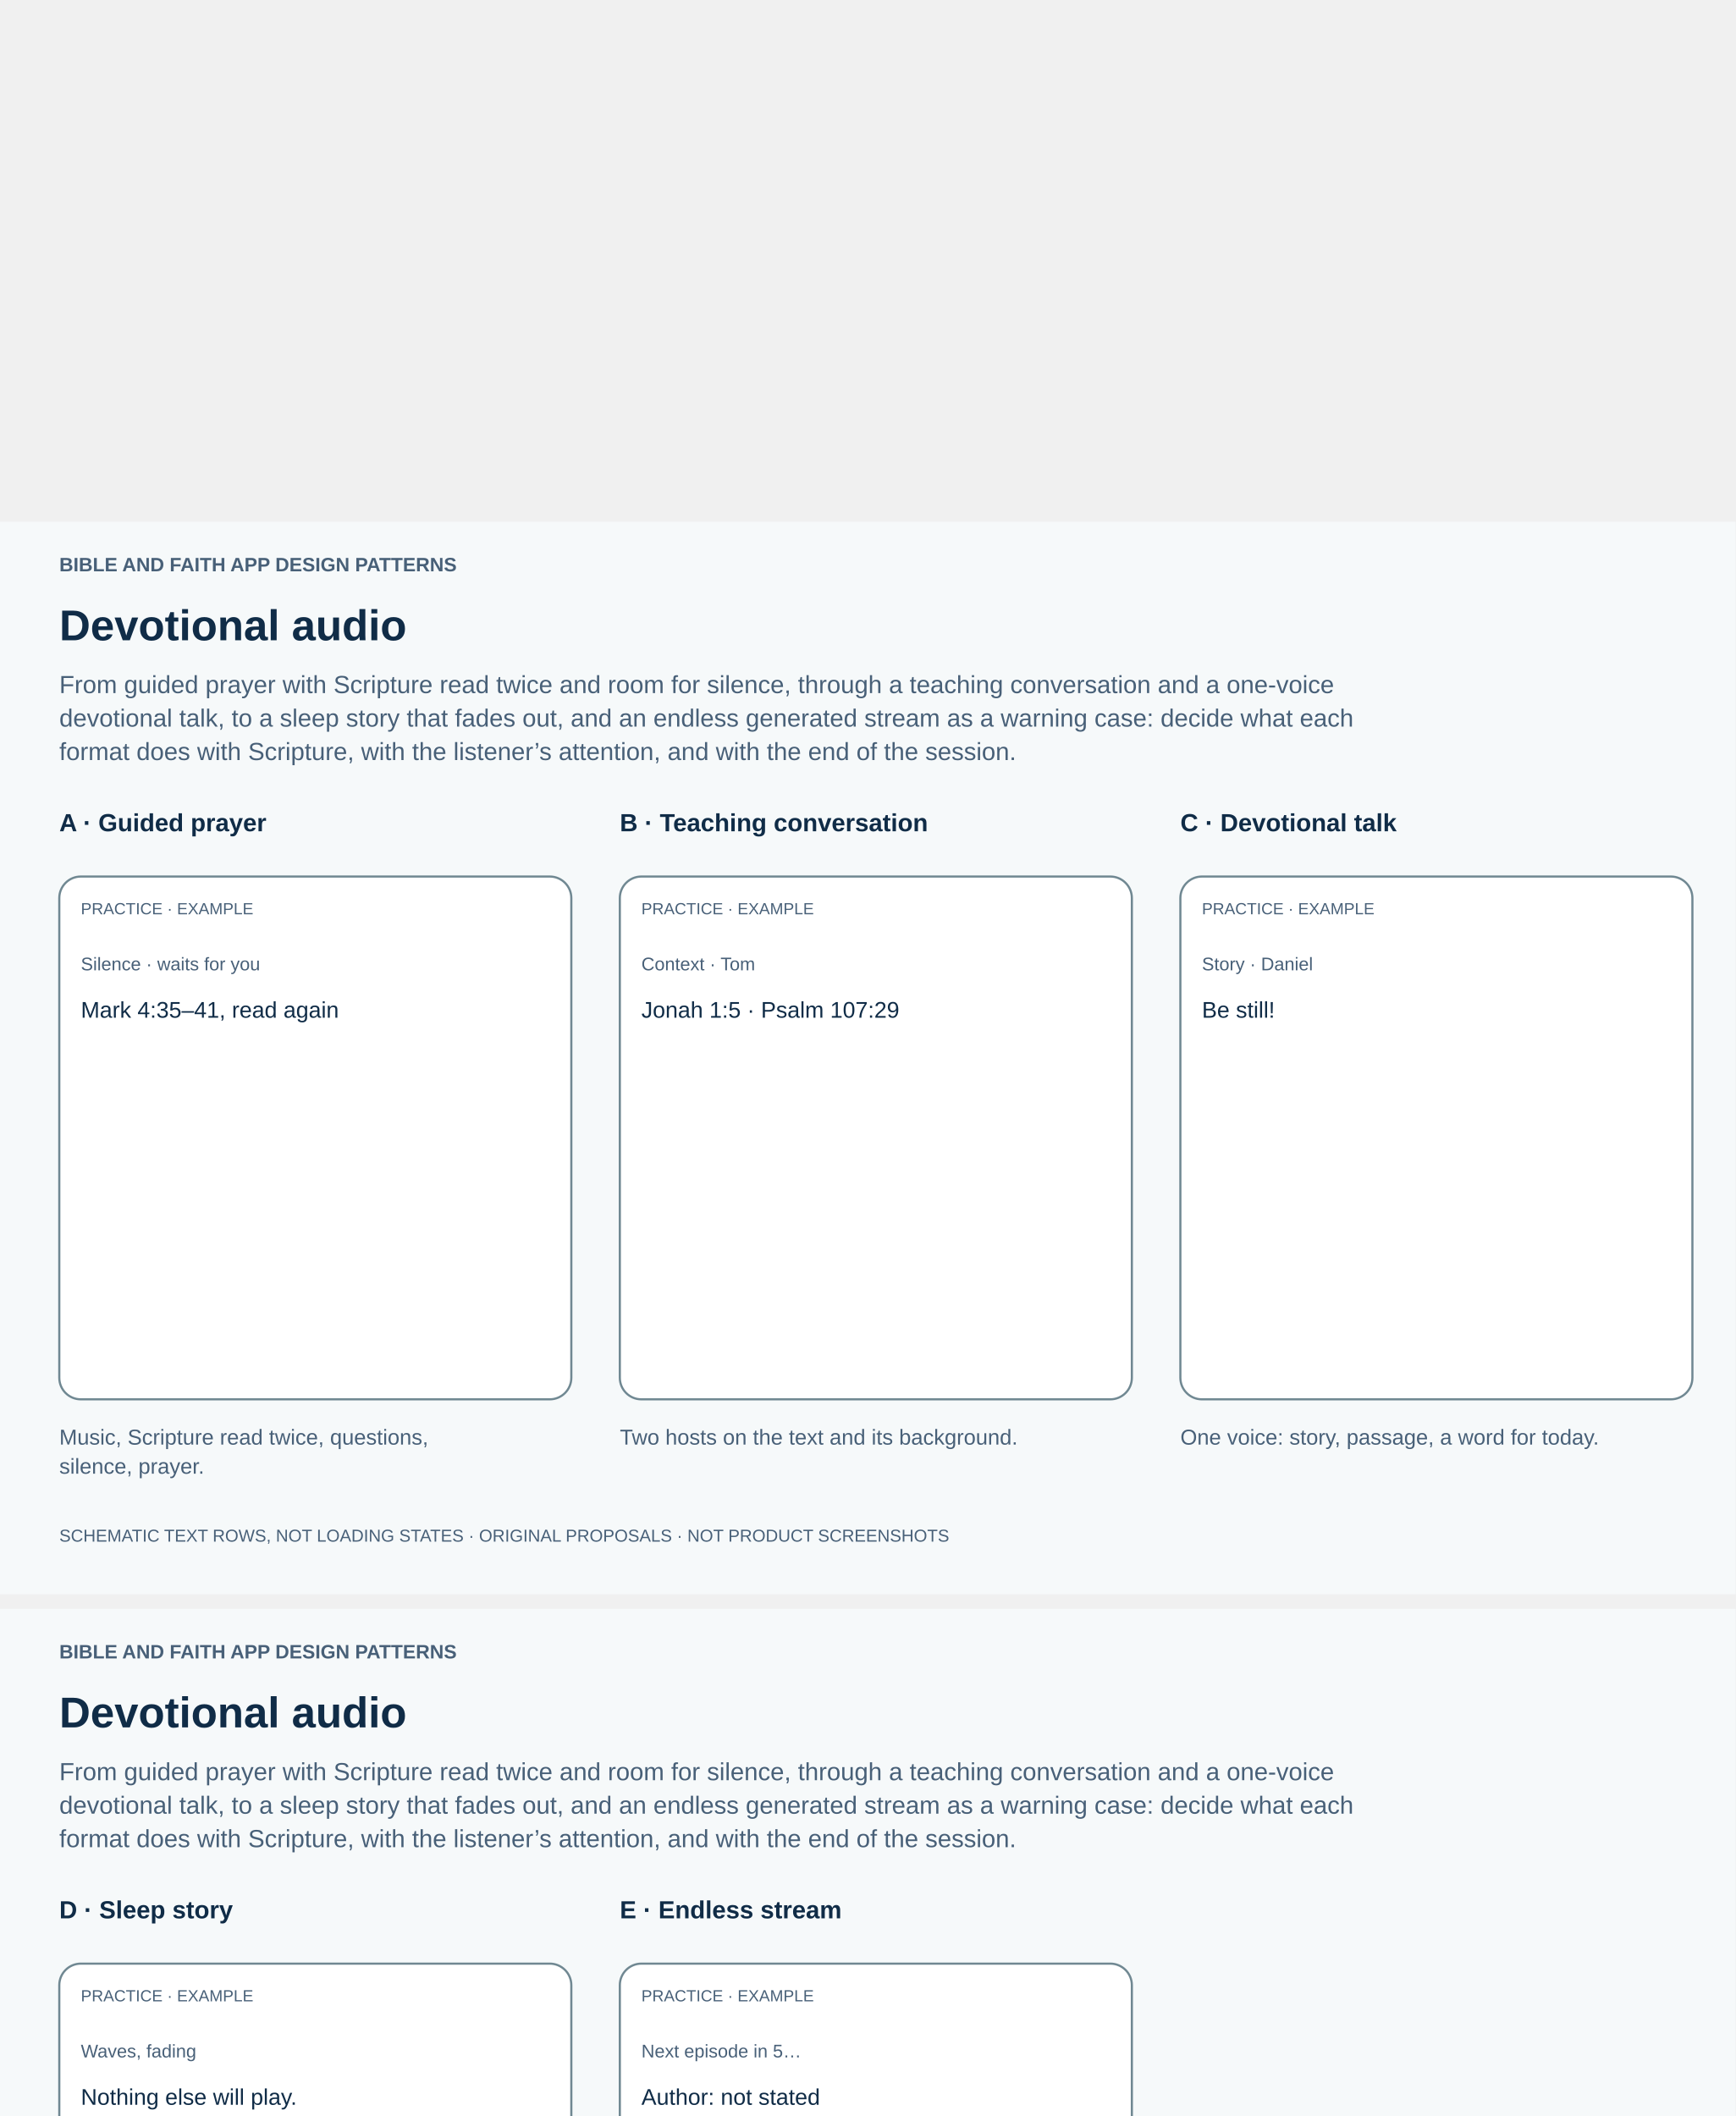
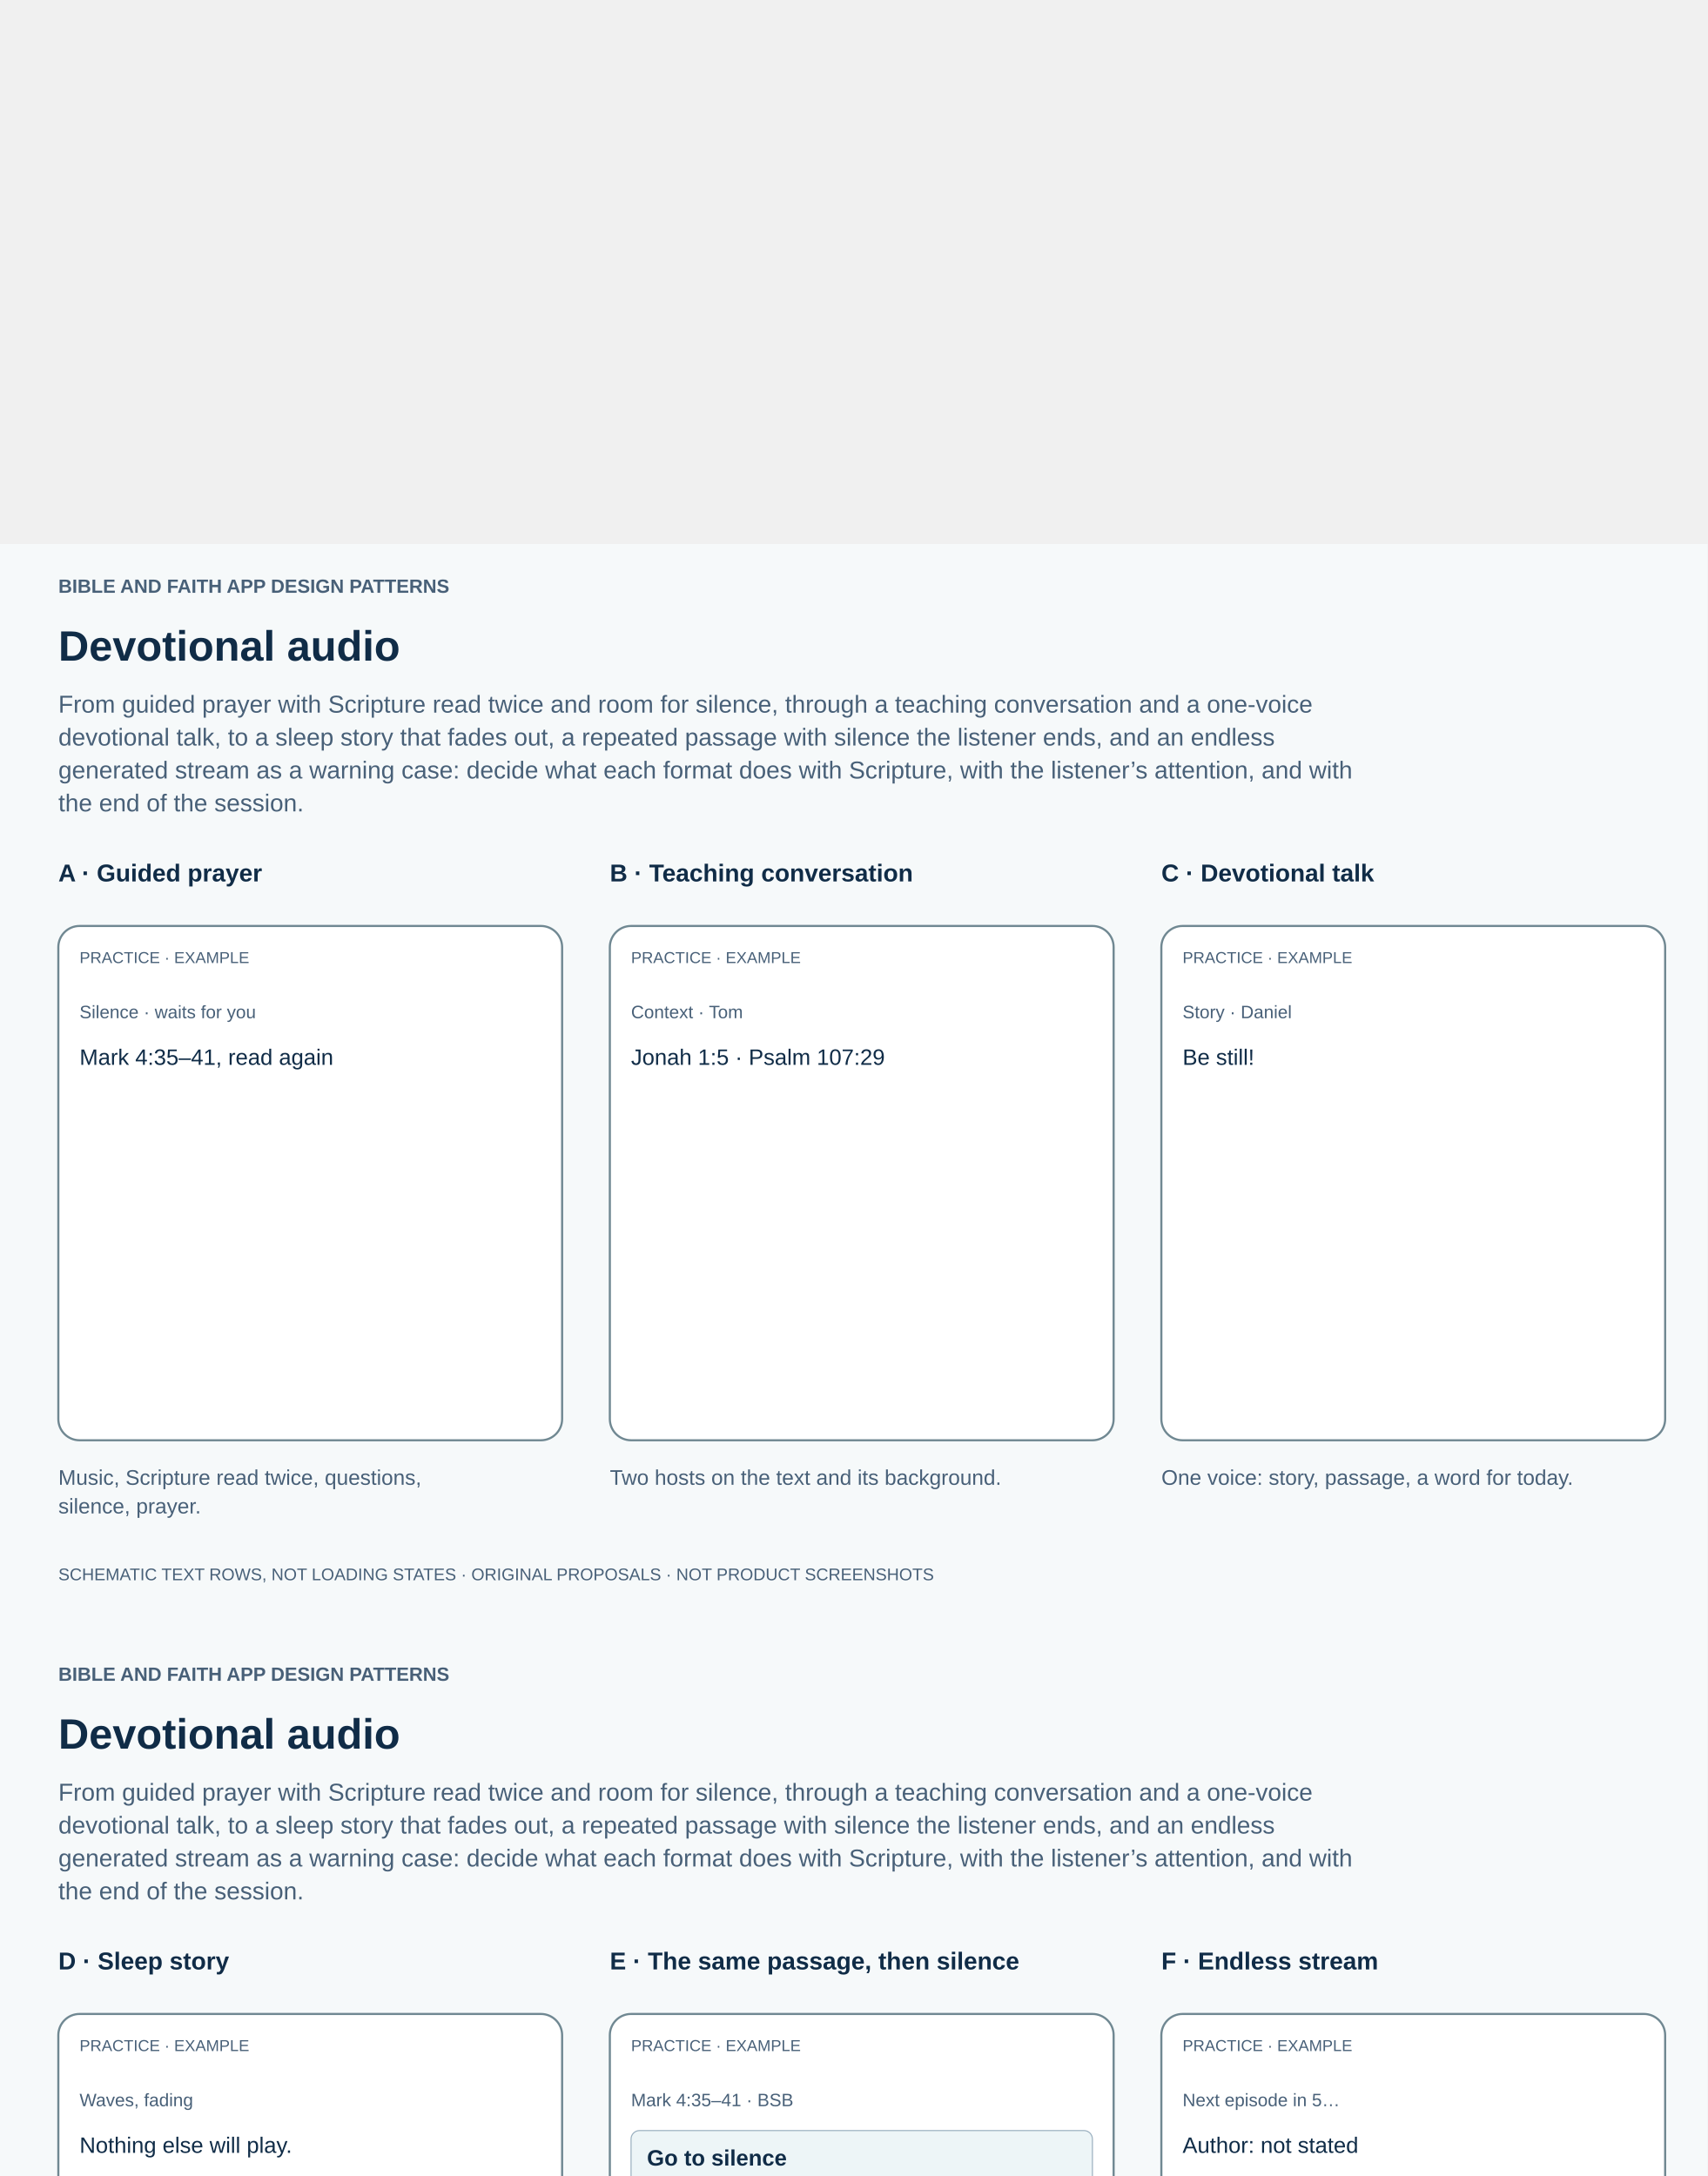
- <svg xmlns="http://www.w3.org/2000/svg" viewBox="0 0 1610 1963" role="img" aria-label="Devotional audio" data-illustration-theme="light">
-   <svg y="0" viewBox="0 0 1610 995" role="img" aria-labelledby="title-0 desc-0">
-     <rect width="1610" height="995" fill="#f6f9fa" />
+ <svg xmlns="http://www.w3.org/2000/svg" viewBox="0 0 1610 2052" role="img" aria-label="Devotional audio" data-illustration-theme="light">
+   <svg y="0" viewBox="0 0 1610 1026" role="img" aria-labelledby="title-0 desc-0">
+     <rect width="1610" height="1026" fill="#f6f9fa" />
    <g font-family="Arial, sans-serif">
      <text x="55" y="46" font-size="18" fill="#486078" font-weight="700">BIBLE AND FAITH APP DESIGN PATTERNS</text>
      <text x="55" y="110" font-size="40" fill="#102c47" font-weight="700">Devotional audio</text>
      <text x="55" y="159.0" font-size="23" fill="#486078">From guided prayer with Scripture read twice and room for silence, through a teaching conversation and a one-voice</text>
-       <text x="55" y="190.05" font-size="23" fill="#486078">devotional talk, to a sleep story that fades out, and an endless generated stream as a warning case: decide what each</text>
-       <text x="55" y="221.1" font-size="23" fill="#486078">format does with Scripture, with the listener’s attention, and with the end of the session.</text>
-       <rect x="55" y="329.15" width="475" height="485.0" rx="20" fill="#ffffff" stroke="#708892" stroke-width="2" />
-       <text x="55" y="287.15" font-size="23" fill="#102c47" font-weight="700">A · Guided prayer</text>
-       <text x="75" y="364.15" font-size="15" fill="#486078">PRACTICE · EXAMPLE</text>
-       <text x="75" y="416.15" font-size="17" fill="#486078">Silence · waits for you</text>
-       <text x="75" y="460.1" font-size="21" fill="#102c47">Mark 4:35–41, read again</text>
-       <rect x="575" y="329.15" width="475" height="485.0" rx="20" fill="#ffffff" stroke="#708892" stroke-width="2" />
-       <text x="575" y="287.15" font-size="23" fill="#102c47" font-weight="700">B · Teaching conversation</text>
-       <text x="595" y="364.15" font-size="15" fill="#486078">PRACTICE · EXAMPLE</text>
-       <text x="595" y="416.15" font-size="17" fill="#486078">Context · Tom</text>
-       <text x="595" y="460.1" font-size="21" fill="#102c47">Jonah 1:5 · Psalm 107:29</text>
-       <rect x="1095" y="329.15" width="475" height="485.0" rx="20" fill="#ffffff" stroke="#708892" stroke-width="2" />
-       <text x="1095" y="287.15" font-size="23" fill="#102c47" font-weight="700">C · Devotional talk</text>
-       <text x="1115" y="364.15" font-size="15" fill="#486078">PRACTICE · EXAMPLE</text>
-       <text x="1115" y="416.15" font-size="17" fill="#486078">Story · Daniel</text>
-       <text x="1115" y="460.1" font-size="21" fill="#102c47">Be still!</text>
-       <text x="55" y="856.15" font-size="20" fill="#486078">Music, Scripture read twice, questions,</text>
-       <text x="55" y="883.15" font-size="20" fill="#486078">silence, prayer.</text>
-       <text x="575" y="856.15" font-size="20" fill="#486078">Two hosts on the text and its background.</text>
-       <text x="1095" y="856.15" font-size="20" fill="#486078">One voice: story, passage, a word for today.</text>
-       <text x="55" y="946.15" font-size="16" fill="#486078">SCHEMATIC TEXT ROWS, NOT LOADING STATES · ORIGINAL PROPOSALS · NOT PRODUCT SCREENSHOTS</text>
+       <text x="55" y="190.05" font-size="23" fill="#486078">devotional talk, to a sleep story that fades out, a repeated passage with silence the listener ends, and an endless</text>
+       <text x="55" y="221.1" font-size="23" fill="#486078">generated stream as a warning case: decide what each format does with Scripture, with the listener’s attention, and with</text>
+       <text x="55" y="252.15" font-size="23" fill="#486078">the end of the session.</text>
+       <rect x="55" y="360.2" width="475" height="485.0" rx="20" fill="#ffffff" stroke="#708892" stroke-width="2" />
+       <text x="55" y="318.2" font-size="23" fill="#102c47" font-weight="700">A · Guided prayer</text>
+       <text x="75" y="395.2" font-size="15" fill="#486078">PRACTICE · EXAMPLE</text>
+       <text x="75" y="447.2" font-size="17" fill="#486078">Silence · waits for you</text>
+       <text x="75" y="491.15" font-size="21" fill="#102c47">Mark 4:35–41, read again</text>
+       <rect x="575" y="360.2" width="475" height="485.0" rx="20" fill="#ffffff" stroke="#708892" stroke-width="2" />
+       <text x="575" y="318.2" font-size="23" fill="#102c47" font-weight="700">B · Teaching conversation</text>
+       <text x="595" y="395.2" font-size="15" fill="#486078">PRACTICE · EXAMPLE</text>
+       <text x="595" y="447.2" font-size="17" fill="#486078">Context · Tom</text>
+       <text x="595" y="491.15" font-size="21" fill="#102c47">Jonah 1:5 · Psalm 107:29</text>
+       <rect x="1095" y="360.2" width="475" height="485.0" rx="20" fill="#ffffff" stroke="#708892" stroke-width="2" />
+       <text x="1095" y="318.2" font-size="23" fill="#102c47" font-weight="700">C · Devotional talk</text>
+       <text x="1115" y="395.2" font-size="15" fill="#486078">PRACTICE · EXAMPLE</text>
+       <text x="1115" y="447.2" font-size="17" fill="#486078">Story · Daniel</text>
+       <text x="1115" y="491.15" font-size="21" fill="#102c47">Be still!</text>
+       <text x="55" y="887.2" font-size="20" fill="#486078">Music, Scripture read twice, questions,</text>
+       <text x="55" y="914.2" font-size="20" fill="#486078">silence, prayer.</text>
+       <text x="575" y="887.2" font-size="20" fill="#486078">Two hosts on the text and its background.</text>
+       <text x="1095" y="887.2" font-size="20" fill="#486078">One voice: story, passage, a word for today.</text>
+       <text x="55" y="977.2" font-size="16" fill="#486078">SCHEMATIC TEXT ROWS, NOT LOADING STATES · ORIGINAL PROPOSALS · NOT PRODUCT SCREENSHOTS</text>
    </g>
  </svg>
-   <svg y="995" viewBox="0 0 1610 968" role="img" aria-labelledby="title-3 desc-3">
-     <rect width="1610" height="968" fill="#f6f9fa" />
+   <svg y="1026" viewBox="0 0 1610 1026" role="img" aria-labelledby="title-3 desc-3">
+     <rect width="1610" height="1026" fill="#f6f9fa" />
    <g font-family="Arial, sans-serif">
      <text x="55" y="46" font-size="18" fill="#486078" font-weight="700">BIBLE AND FAITH APP DESIGN PATTERNS</text>
      <text x="55" y="110" font-size="40" fill="#102c47" font-weight="700">Devotional audio</text>
      <text x="55" y="159.0" font-size="23" fill="#486078">From guided prayer with Scripture read twice and room for silence, through a teaching conversation and a one-voice</text>
-       <text x="55" y="190.05" font-size="23" fill="#486078">devotional talk, to a sleep story that fades out, and an endless generated stream as a warning case: decide what each</text>
-       <text x="55" y="221.1" font-size="23" fill="#486078">format does with Scripture, with the listener’s attention, and with the end of the session.</text>
-       <rect x="55" y="329.15" width="475" height="485.0" rx="20" fill="#ffffff" stroke="#708892" stroke-width="2" />
-       <text x="55" y="287.15" font-size="23" fill="#102c47" font-weight="700">D · Sleep story</text>
-       <text x="75" y="364.15" font-size="15" fill="#486078">PRACTICE · EXAMPLE</text>
-       <text x="75" y="416.15" font-size="17" fill="#486078">Waves, fading</text>
-       <text x="75" y="460.1" font-size="21" fill="#102c47">Nothing else will play.</text>
-       <rect x="575" y="329.15" width="475" height="485.0" rx="20" fill="#ffffff" stroke="#708892" stroke-width="2" />
-       <text x="575" y="287.15" font-size="23" fill="#102c47" font-weight="700">E · Endless stream</text>
-       <text x="595" y="364.15" font-size="15" fill="#486078">PRACTICE · EXAMPLE</text>
-       <text x="595" y="416.15" font-size="17" fill="#486078">Next episode in 5…</text>
-       <text x="595" y="460.1" font-size="21" fill="#102c47">Author: not stated</text>
-       <text x="55" y="856.15" font-size="20" fill="#486078">A slow retelling that fades to silence.</text>
-       <text x="575" y="856.15" font-size="20" fill="#486078">Generated episodes, autoplay, no author.</text>
-       <text x="55" y="919.15" font-size="16" fill="#486078">SCHEMATIC TEXT ROWS, NOT LOADING STATES · ORIGINAL PROPOSALS · NOT PRODUCT SCREENSHOTS</text>
+       <text x="55" y="190.05" font-size="23" fill="#486078">devotional talk, to a sleep story that fades out, a repeated passage with silence the listener ends, and an endless</text>
+       <text x="55" y="221.1" font-size="23" fill="#486078">generated stream as a warning case: decide what each format does with Scripture, with the listener’s attention, and with</text>
+       <text x="55" y="252.15" font-size="23" fill="#486078">the end of the session.</text>
+       <rect x="55" y="360.2" width="475" height="485.0" rx="20" fill="#ffffff" stroke="#708892" stroke-width="2" />
+       <text x="55" y="318.2" font-size="23" fill="#102c47" font-weight="700">D · Sleep story</text>
+       <text x="75" y="395.2" font-size="15" fill="#486078">PRACTICE · EXAMPLE</text>
+       <text x="75" y="447.2" font-size="17" fill="#486078">Waves, fading</text>
+       <text x="75" y="491.15" font-size="21" fill="#102c47">Nothing else will play.</text>
+       <rect x="575" y="360.2" width="475" height="485.0" rx="20" fill="#ffffff" stroke="#708892" stroke-width="2" />
+       <text x="575" y="318.2" font-size="23" fill="#102c47" font-weight="700">E · The same passage, then silence</text>
+       <text x="595" y="395.2" font-size="15" fill="#486078">PRACTICE · EXAMPLE</text>
+       <text x="595" y="447.2" font-size="17" fill="#486078">Mark 4:35–41 · BSB</text>
+       <rect x="595" y="470.15" width="435" height="55.35" rx="8" fill="#edf5f7" stroke="#9aafbf" />
+       <text x="610" y="503.15" font-size="21" fill="#102c47" font-weight="700">Go to silence</text>
+       <text x="595" y="562.5" font-size="21" fill="#102c47">Read the same passage again</text>
+       <rect x="1095" y="360.2" width="475" height="485.0" rx="20" fill="#ffffff" stroke="#708892" stroke-width="2" />
+       <text x="1095" y="318.2" font-size="23" fill="#102c47" font-weight="700">F · Endless stream</text>
+       <text x="1115" y="395.2" font-size="15" fill="#486078">PRACTICE · EXAMPLE</text>
+       <text x="1115" y="447.2" font-size="17" fill="#486078">Next episode in 5…</text>
+       <text x="1115" y="491.15" font-size="21" fill="#102c47">Author: not stated</text>
+       <text x="55" y="887.2" font-size="20" fill="#486078">A slow retelling that fades to silence.</text>
+       <text x="575" y="887.2" font-size="20" fill="#486078">The whole reading, a silence the listener</text>
+       <text x="575" y="914.2" font-size="20" fill="#486078">ends, and another hearing if chosen.</text>
+       <text x="1095" y="887.2" font-size="20" fill="#486078">Generated episodes, autoplay, no author.</text>
+       <text x="55" y="977.2" font-size="16" fill="#486078">SCHEMATIC TEXT ROWS, NOT LOADING STATES · ORIGINAL PROPOSALS · NOT PRODUCT SCREENSHOTS</text>
    </g>
  </svg>
</svg>
